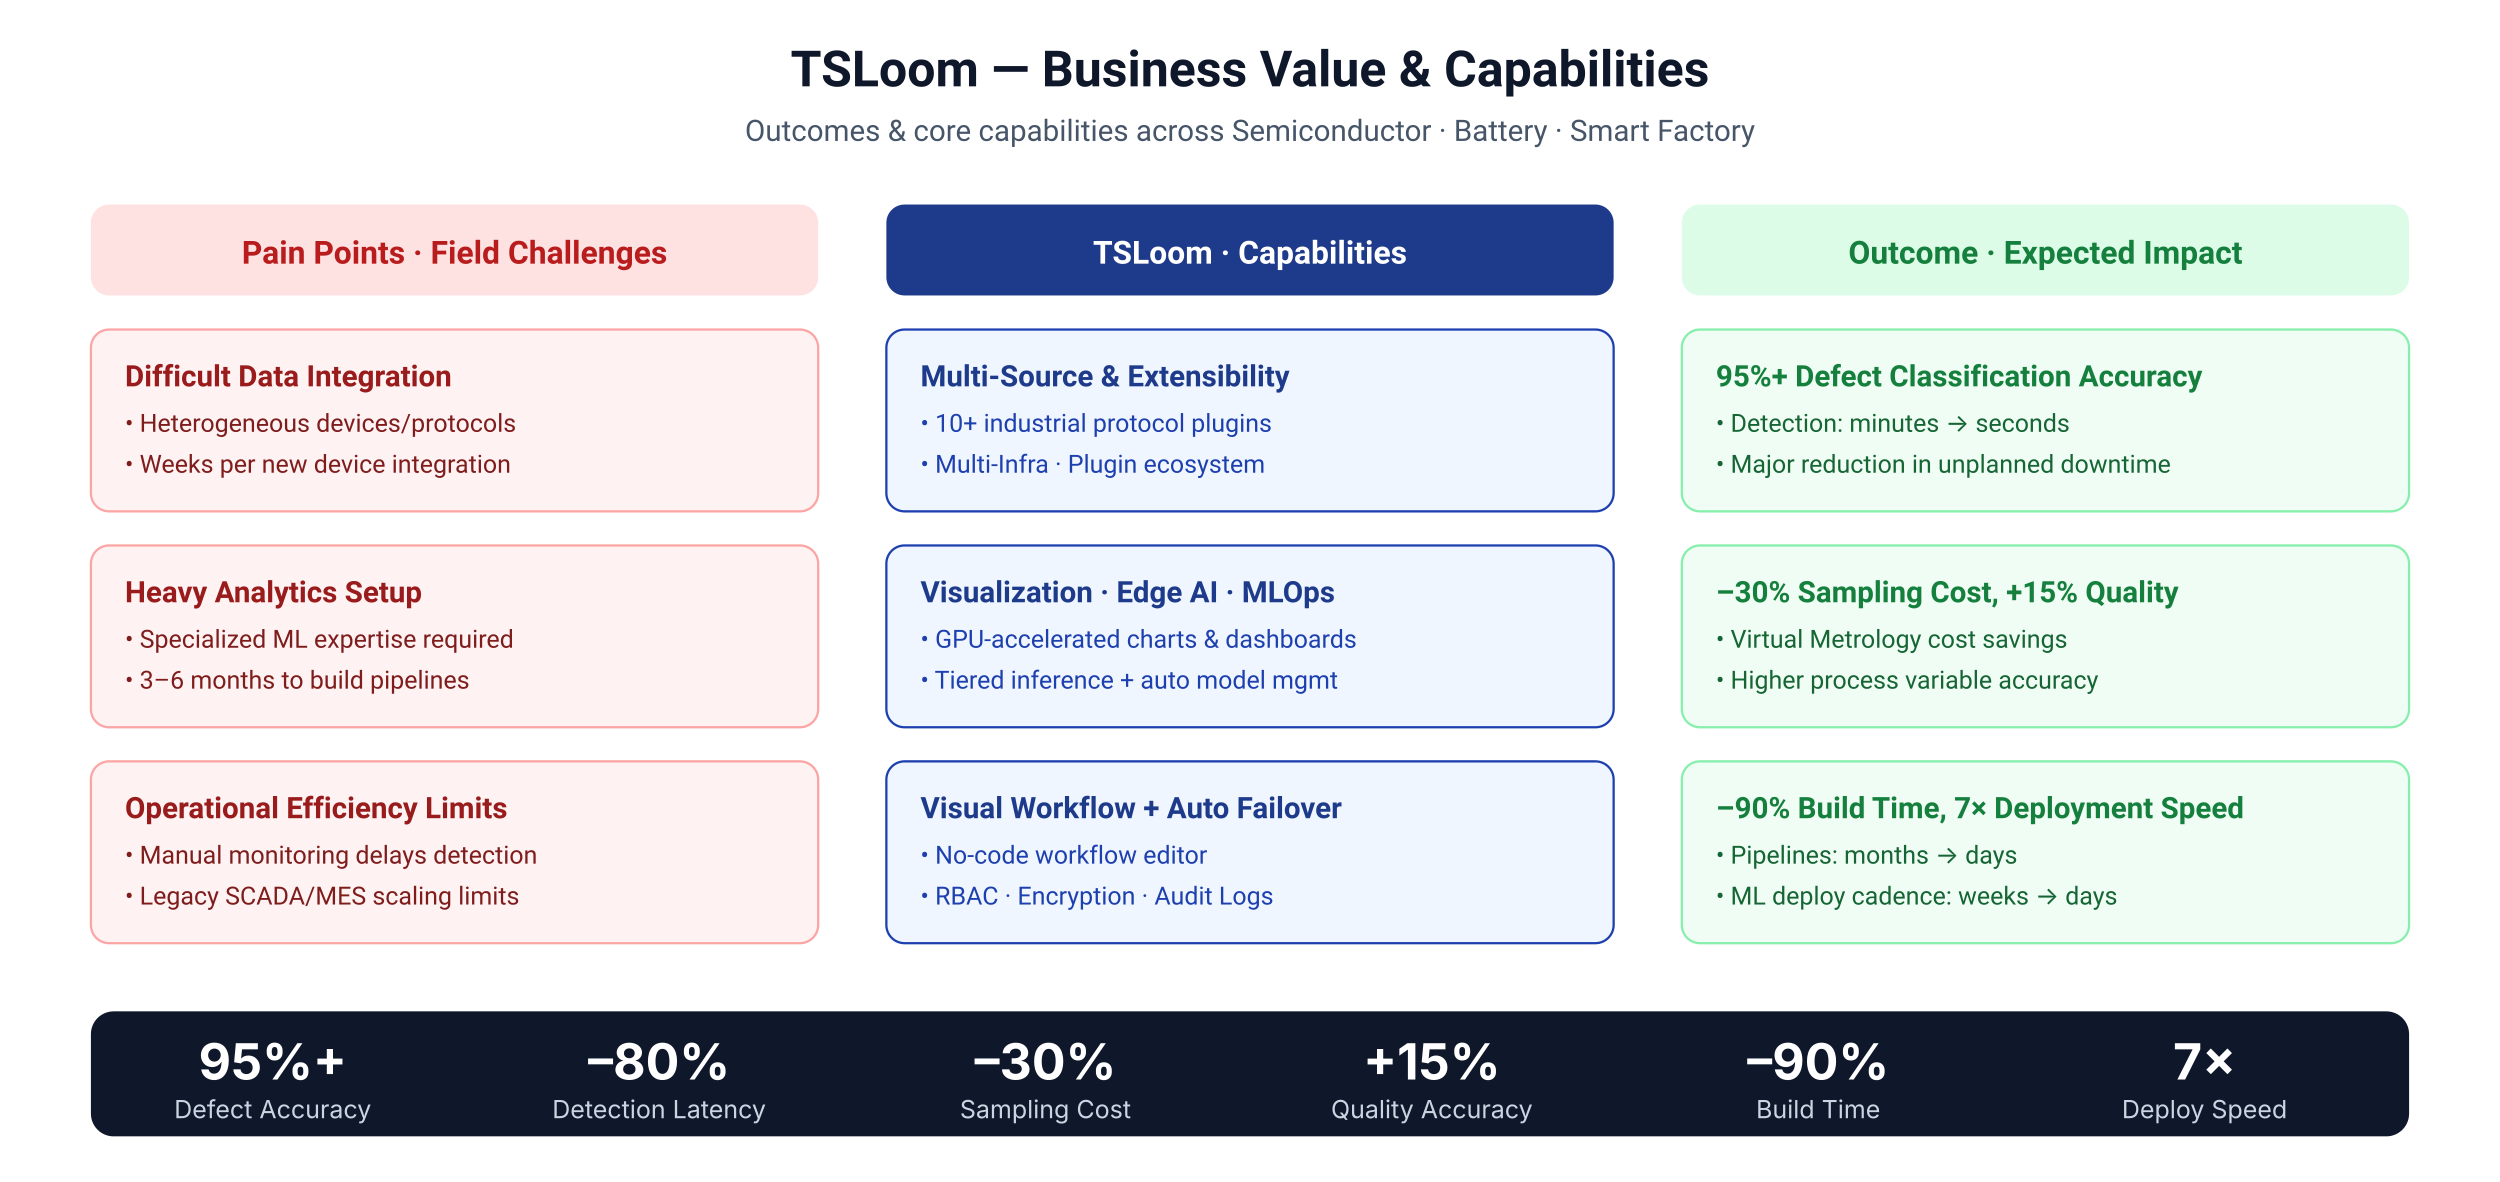
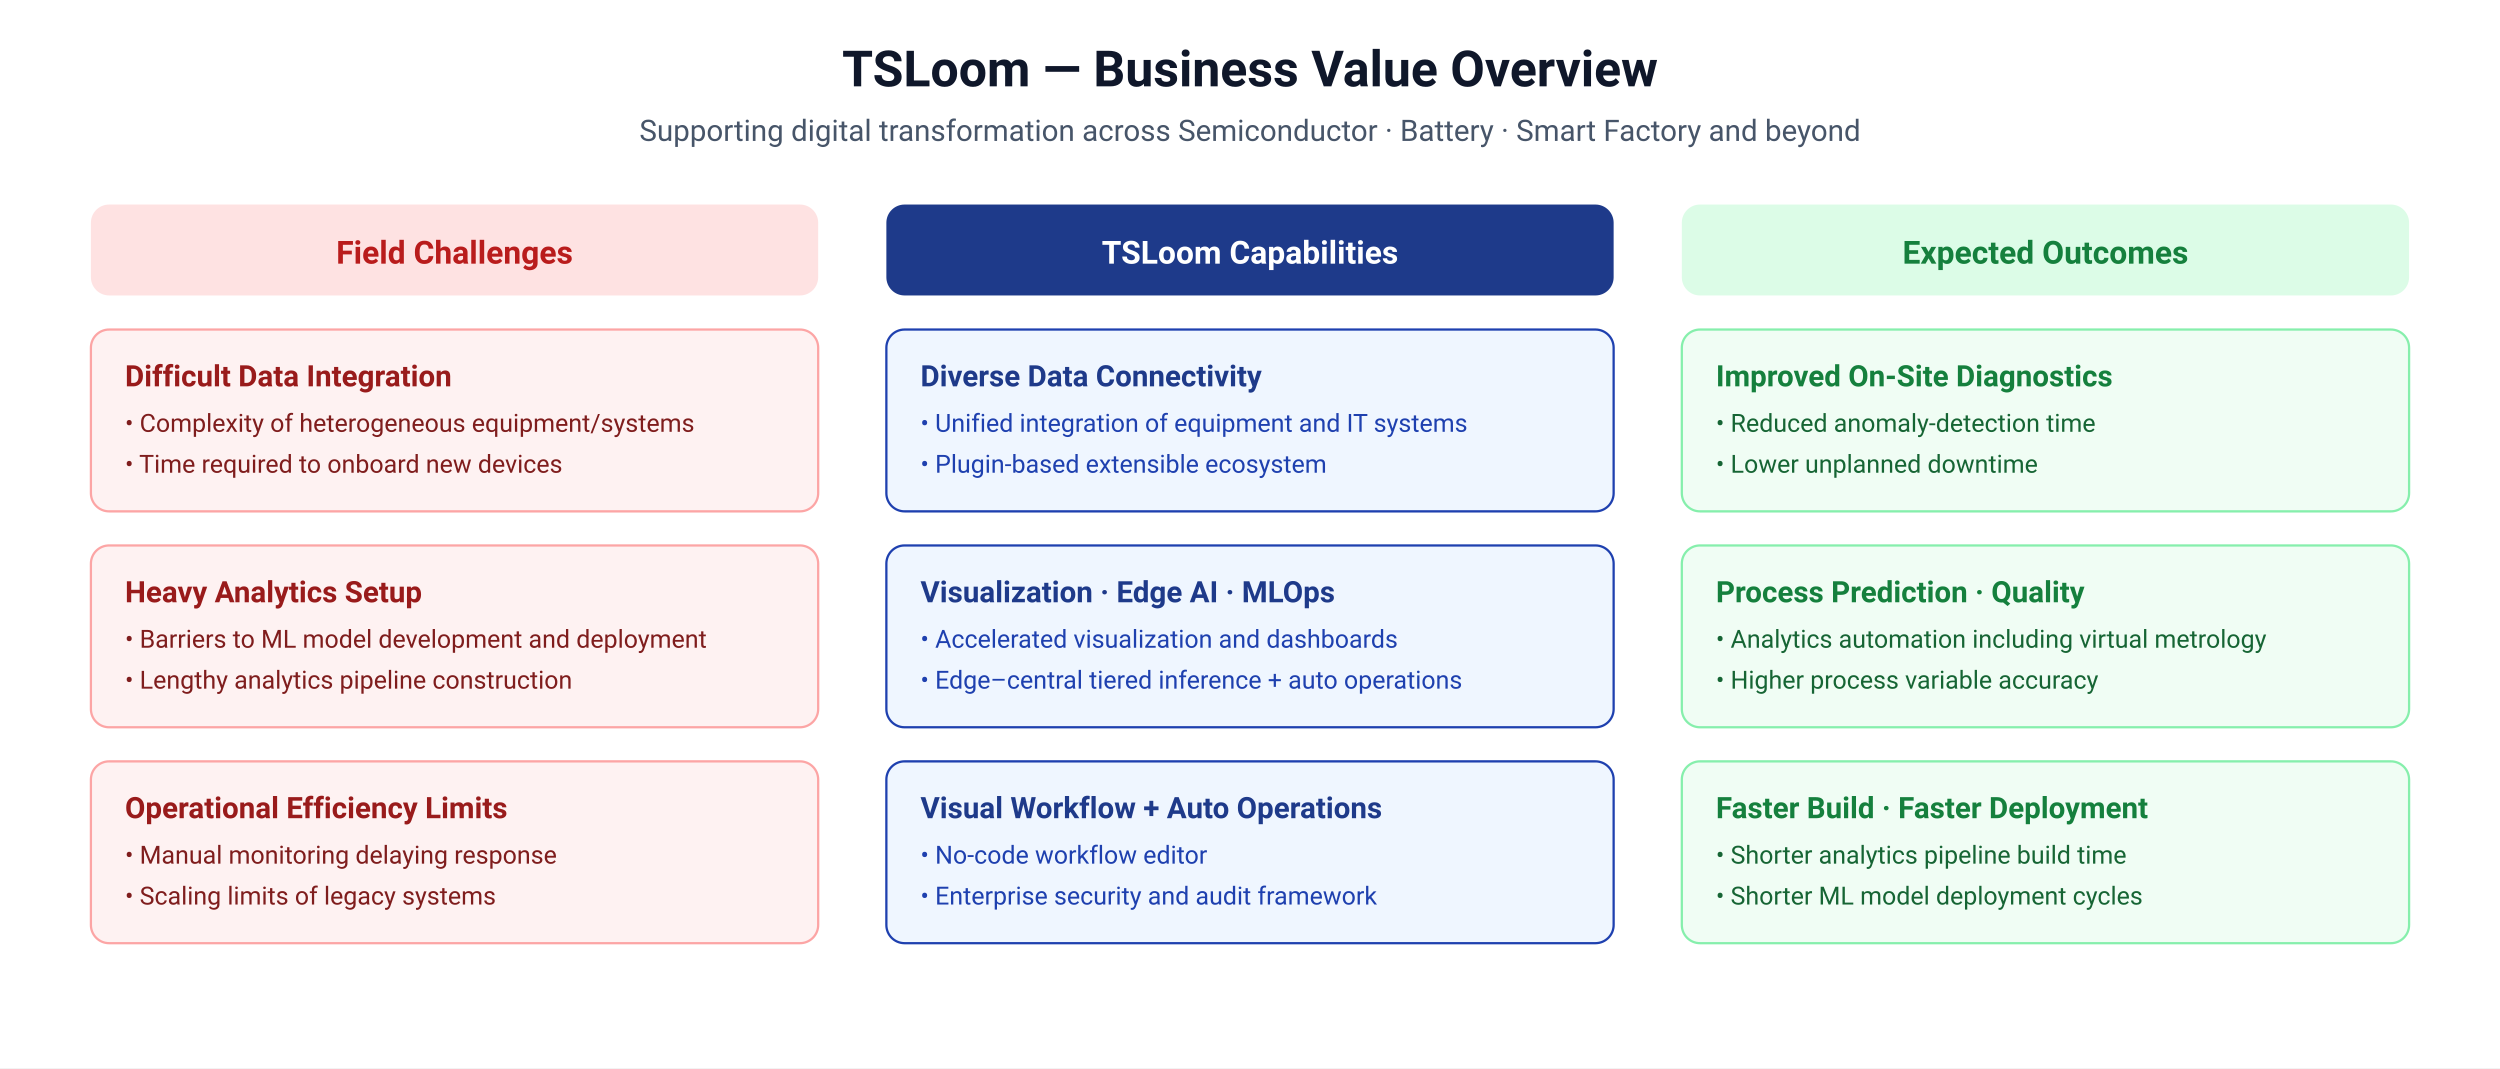
- <svg xmlns="http://www.w3.org/2000/svg" viewBox="0 0 1100 520" font-family="-apple-system,BlinkMacSystemFont,'Segoe UI',Roboto,sans-serif">
-   <rect width="1100" height="520" fill="#ffffff" />
-   <text x="550" y="38" text-anchor="middle" font-size="22" font-weight="700" fill="#0f172a">TSLoom — Business Value &amp; Capabilities</text>
-   <text x="550" y="62" text-anchor="middle" font-size="13" fill="#475569">Outcomes &amp; core capabilities across Semiconductor · Battery · Smart Factory</text>
+ <svg xmlns="http://www.w3.org/2000/svg" viewBox="0 0 1100 470" font-family="-apple-system,BlinkMacSystemFont,'Segoe UI',Roboto,sans-serif">
+   <rect width="1100" height="470" fill="#ffffff" />
+   <text x="550" y="38" text-anchor="middle" font-size="22" font-weight="700" fill="#0f172a">TSLoom — Business Value Overview</text>
+   <text x="550" y="62" text-anchor="middle" font-size="13" fill="#475569">Supporting digital transformation across Semiconductor · Battery · Smart Factory and beyond</text>
  <rect x="40" y="90" width="320" height="40" rx="8" fill="#fee2e2" />
-   <text x="200" y="116" text-anchor="middle" font-size="14" font-weight="700" fill="#b91c1c">Pain Points · Field Challenges</text>
+   <text x="200" y="116" text-anchor="middle" font-size="14" font-weight="700" fill="#b91c1c">Field Challenges</text>
  <rect x="390" y="90" width="320" height="40" rx="8" fill="#1e3a8a" />
-   <text x="550" y="116" text-anchor="middle" font-size="14" font-weight="700" fill="#ffffff">TSLoom · Capabilities</text>
+   <text x="550" y="116" text-anchor="middle" font-size="14" font-weight="700" fill="#ffffff">TSLoom Capabilities</text>
  <rect x="740" y="90" width="320" height="40" rx="8" fill="#dcfce7" />
-   <text x="900" y="116" text-anchor="middle" font-size="14" font-weight="700" fill="#15803d">Outcome · Expected Impact</text>
+   <text x="900" y="116" text-anchor="middle" font-size="14" font-weight="700" fill="#15803d">Expected Outcomes</text>
  <rect x="40" y="145" width="320" height="80" rx="8" fill="#fef2f2" stroke="#fca5a5" />
  <text x="55" y="170" font-size="13" font-weight="700" fill="#991b1b">Difficult Data Integration</text>
-   <text x="55" y="190" font-size="11" fill="#7f1d1d">• Heterogeneous devices/protocols</text>
-   <text x="55" y="208" font-size="11" fill="#7f1d1d">• Weeks per new device integration</text>
+   <text x="55" y="190" font-size="11" fill="#7f1d1d">• Complexity of heterogeneous equipment/systems</text>
+   <text x="55" y="208" font-size="11" fill="#7f1d1d">• Time required to onboard new devices</text>
  <rect x="390" y="145" width="320" height="80" rx="8" fill="#eff6ff" stroke="#1e40af" />
-   <text x="405" y="170" font-size="13" font-weight="700" fill="#1e3a8a">Multi-Source &amp; Extensibility</text>
-   <text x="405" y="190" font-size="11" fill="#1e40af">• 10+ industrial protocol plugins</text>
-   <text x="405" y="208" font-size="11" fill="#1e40af">• Multi-Infra · Plugin ecosystem</text>
+   <text x="405" y="170" font-size="13" font-weight="700" fill="#1e3a8a">Diverse Data Connectivity</text>
+   <text x="405" y="190" font-size="11" fill="#1e40af">• Unified integration of equipment and IT systems</text>
+   <text x="405" y="208" font-size="11" fill="#1e40af">• Plugin-based extensible ecosystem</text>
  <rect x="740" y="145" width="320" height="80" rx="8" fill="#f0fdf4" stroke="#86efac" />
-   <text x="755" y="170" font-size="13" font-weight="700" fill="#15803d">95%+ Defect Classification Accuracy</text>
-   <text x="755" y="190" font-size="11" fill="#166534">• Detection: minutes → seconds</text>
-   <text x="755" y="208" font-size="11" fill="#166534">• Major reduction in unplanned downtime</text>
+   <text x="755" y="170" font-size="13" font-weight="700" fill="#15803d">Improved On-Site Diagnostics</text>
+   <text x="755" y="190" font-size="11" fill="#166534">• Reduced anomaly-detection time</text>
+   <text x="755" y="208" font-size="11" fill="#166534">• Lower unplanned downtime</text>
  <rect x="40" y="240" width="320" height="80" rx="8" fill="#fef2f2" stroke="#fca5a5" />
  <text x="55" y="265" font-size="13" font-weight="700" fill="#991b1b">Heavy Analytics Setup</text>
-   <text x="55" y="285" font-size="11" fill="#7f1d1d">• Specialized ML expertise required</text>
-   <text x="55" y="303" font-size="11" fill="#7f1d1d">• 3–6 months to build pipelines</text>
+   <text x="55" y="285" font-size="11" fill="#7f1d1d">• Barriers to ML model development and deployment</text>
+   <text x="55" y="303" font-size="11" fill="#7f1d1d">• Lengthy analytics pipeline construction</text>
  <rect x="390" y="240" width="320" height="80" rx="8" fill="#eff6ff" stroke="#1e40af" />
  <text x="405" y="265" font-size="13" font-weight="700" fill="#1e3a8a">Visualization · Edge AI · MLOps</text>
-   <text x="405" y="285" font-size="11" fill="#1e40af">• GPU-accelerated charts &amp; dashboards</text>
-   <text x="405" y="303" font-size="11" fill="#1e40af">• Tiered inference + auto model mgmt</text>
+   <text x="405" y="285" font-size="11" fill="#1e40af">• Accelerated visualization and dashboards</text>
+   <text x="405" y="303" font-size="11" fill="#1e40af">• Edge–central tiered inference + auto operations</text>
  <rect x="740" y="240" width="320" height="80" rx="8" fill="#f0fdf4" stroke="#86efac" />
-   <text x="755" y="265" font-size="13" font-weight="700" fill="#15803d">–30% Sampling Cost, +15% Quality</text>
-   <text x="755" y="285" font-size="11" fill="#166534">• Virtual Metrology cost savings</text>
+   <text x="755" y="265" font-size="13" font-weight="700" fill="#15803d">Process Prediction · Quality</text>
+   <text x="755" y="285" font-size="11" fill="#166534">• Analytics automation including virtual metrology</text>
  <text x="755" y="303" font-size="11" fill="#166534">• Higher process variable accuracy</text>
  <rect x="40" y="335" width="320" height="80" rx="8" fill="#fef2f2" stroke="#fca5a5" />
  <text x="55" y="360" font-size="13" font-weight="700" fill="#991b1b">Operational Efficiency Limits</text>
-   <text x="55" y="380" font-size="11" fill="#7f1d1d">• Manual monitoring delays detection</text>
-   <text x="55" y="398" font-size="11" fill="#7f1d1d">• Legacy SCADA/MES scaling limits</text>
+   <text x="55" y="380" font-size="11" fill="#7f1d1d">• Manual monitoring delaying response</text>
+   <text x="55" y="398" font-size="11" fill="#7f1d1d">• Scaling limits of legacy systems</text>
  <rect x="390" y="335" width="320" height="80" rx="8" fill="#eff6ff" stroke="#1e40af" />
-   <text x="405" y="360" font-size="13" font-weight="700" fill="#1e3a8a">Visual Workflow + Auto Failover</text>
+   <text x="405" y="360" font-size="13" font-weight="700" fill="#1e3a8a">Visual Workflow + Auto Operations</text>
  <text x="405" y="380" font-size="11" fill="#1e40af">• No-code workflow editor</text>
-   <text x="405" y="398" font-size="11" fill="#1e40af">• RBAC · Encryption · Audit Logs</text>
+   <text x="405" y="398" font-size="11" fill="#1e40af">• Enterprise security and audit framework</text>
  <rect x="740" y="335" width="320" height="80" rx="8" fill="#f0fdf4" stroke="#86efac" />
-   <text x="755" y="360" font-size="13" font-weight="700" fill="#15803d">–90% Build Time, 7× Deployment Speed</text>
-   <text x="755" y="380" font-size="11" fill="#166534">• Pipelines: months → days</text>
-   <text x="755" y="398" font-size="11" fill="#166534">• ML deploy cadence: weeks → days</text>
-   <rect x="40" y="445" width="1020" height="55" rx="10" fill="#0f172a" />
-   <g font-family="-apple-system" fill="#ffffff">
-     <text x="120" y="475" text-anchor="middle" font-size="22" font-weight="700">95%+</text>
-     <text x="120" y="492" text-anchor="middle" font-size="11" fill="#cbd5e1">Defect Accuracy</text>
-     <text x="290" y="475" text-anchor="middle" font-size="22" font-weight="700">–80%</text>
-     <text x="290" y="492" text-anchor="middle" font-size="11" fill="#cbd5e1">Detection Latency</text>
-     <text x="460" y="475" text-anchor="middle" font-size="22" font-weight="700">–30%</text>
-     <text x="460" y="492" text-anchor="middle" font-size="11" fill="#cbd5e1">Sampling Cost</text>
-     <text x="630" y="475" text-anchor="middle" font-size="22" font-weight="700">+15%</text>
-     <text x="630" y="492" text-anchor="middle" font-size="11" fill="#cbd5e1">Quality Accuracy</text>
-     <text x="800" y="475" text-anchor="middle" font-size="22" font-weight="700">–90%</text>
-     <text x="800" y="492" text-anchor="middle" font-size="11" fill="#cbd5e1">Build Time</text>
-     <text x="970" y="475" text-anchor="middle" font-size="22" font-weight="700">7×</text>
-     <text x="970" y="492" text-anchor="middle" font-size="11" fill="#cbd5e1">Deploy Speed</text>
-   </g>
+   <text x="755" y="360" font-size="13" font-weight="700" fill="#15803d">Faster Build · Faster Deployment</text>
+   <text x="755" y="380" font-size="11" fill="#166534">• Shorter analytics pipeline build time</text>
+   <text x="755" y="398" font-size="11" fill="#166534">• Shorter ML model deployment cycles</text>
</svg>
